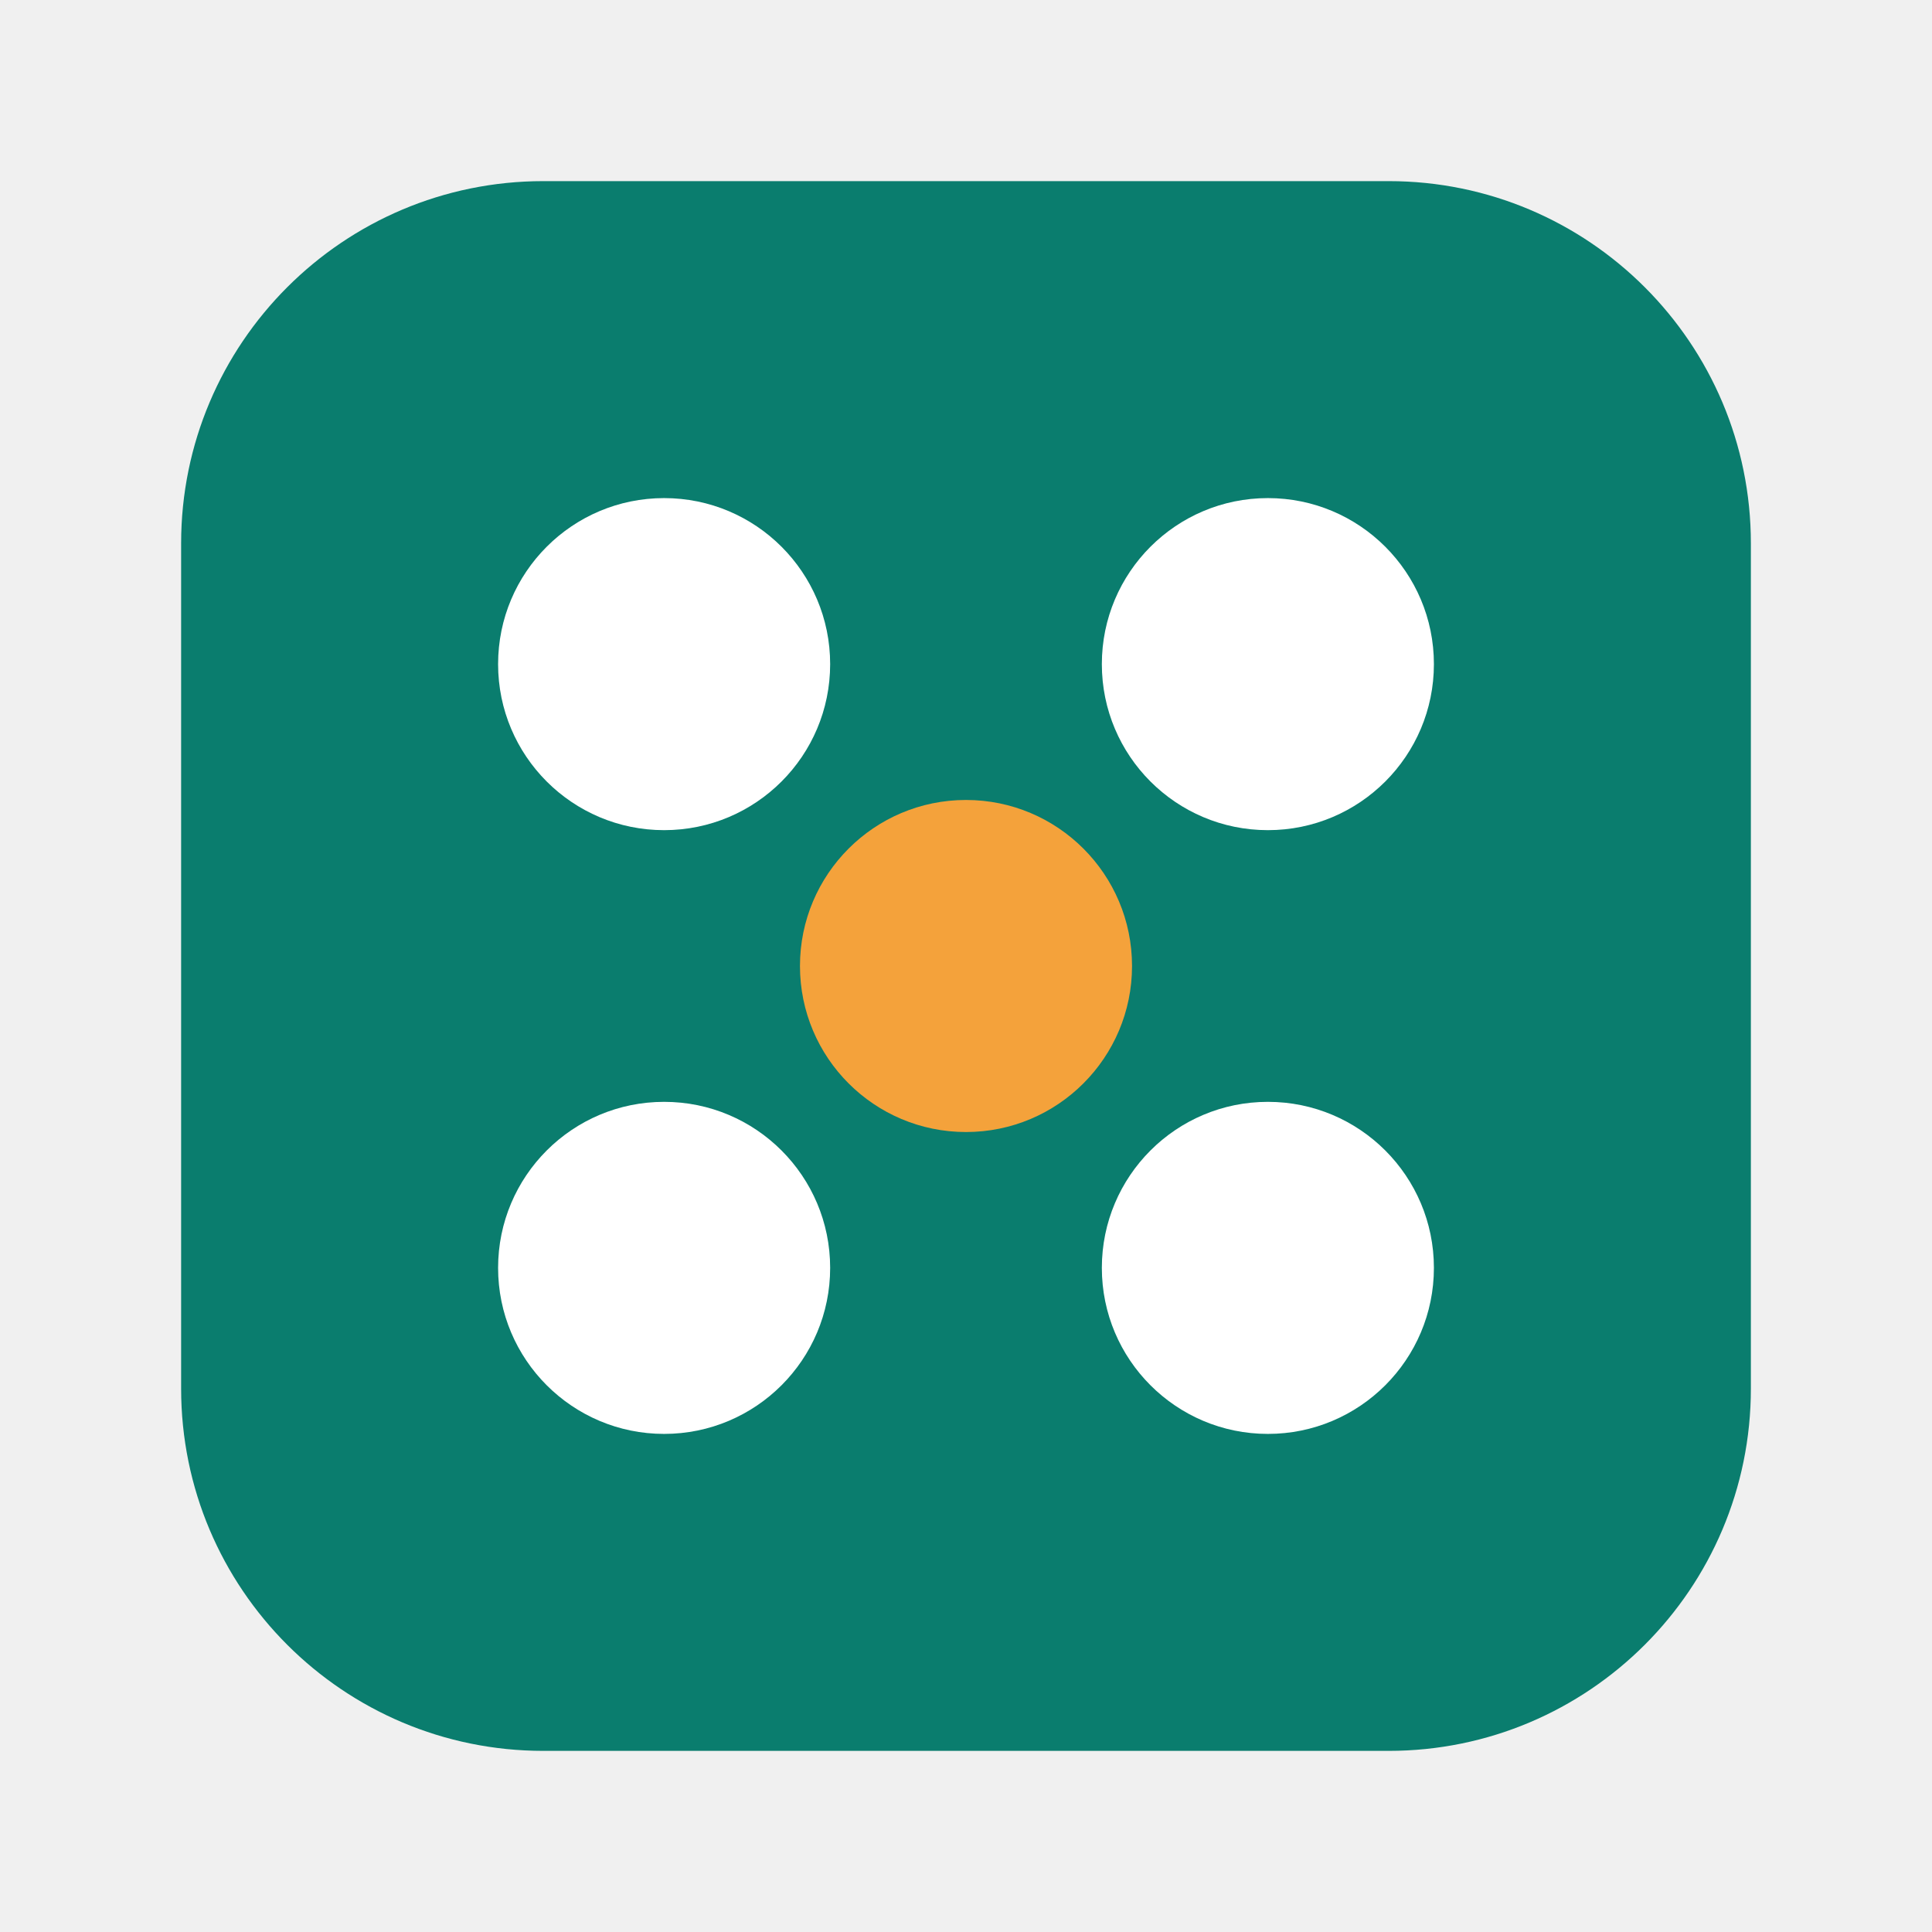
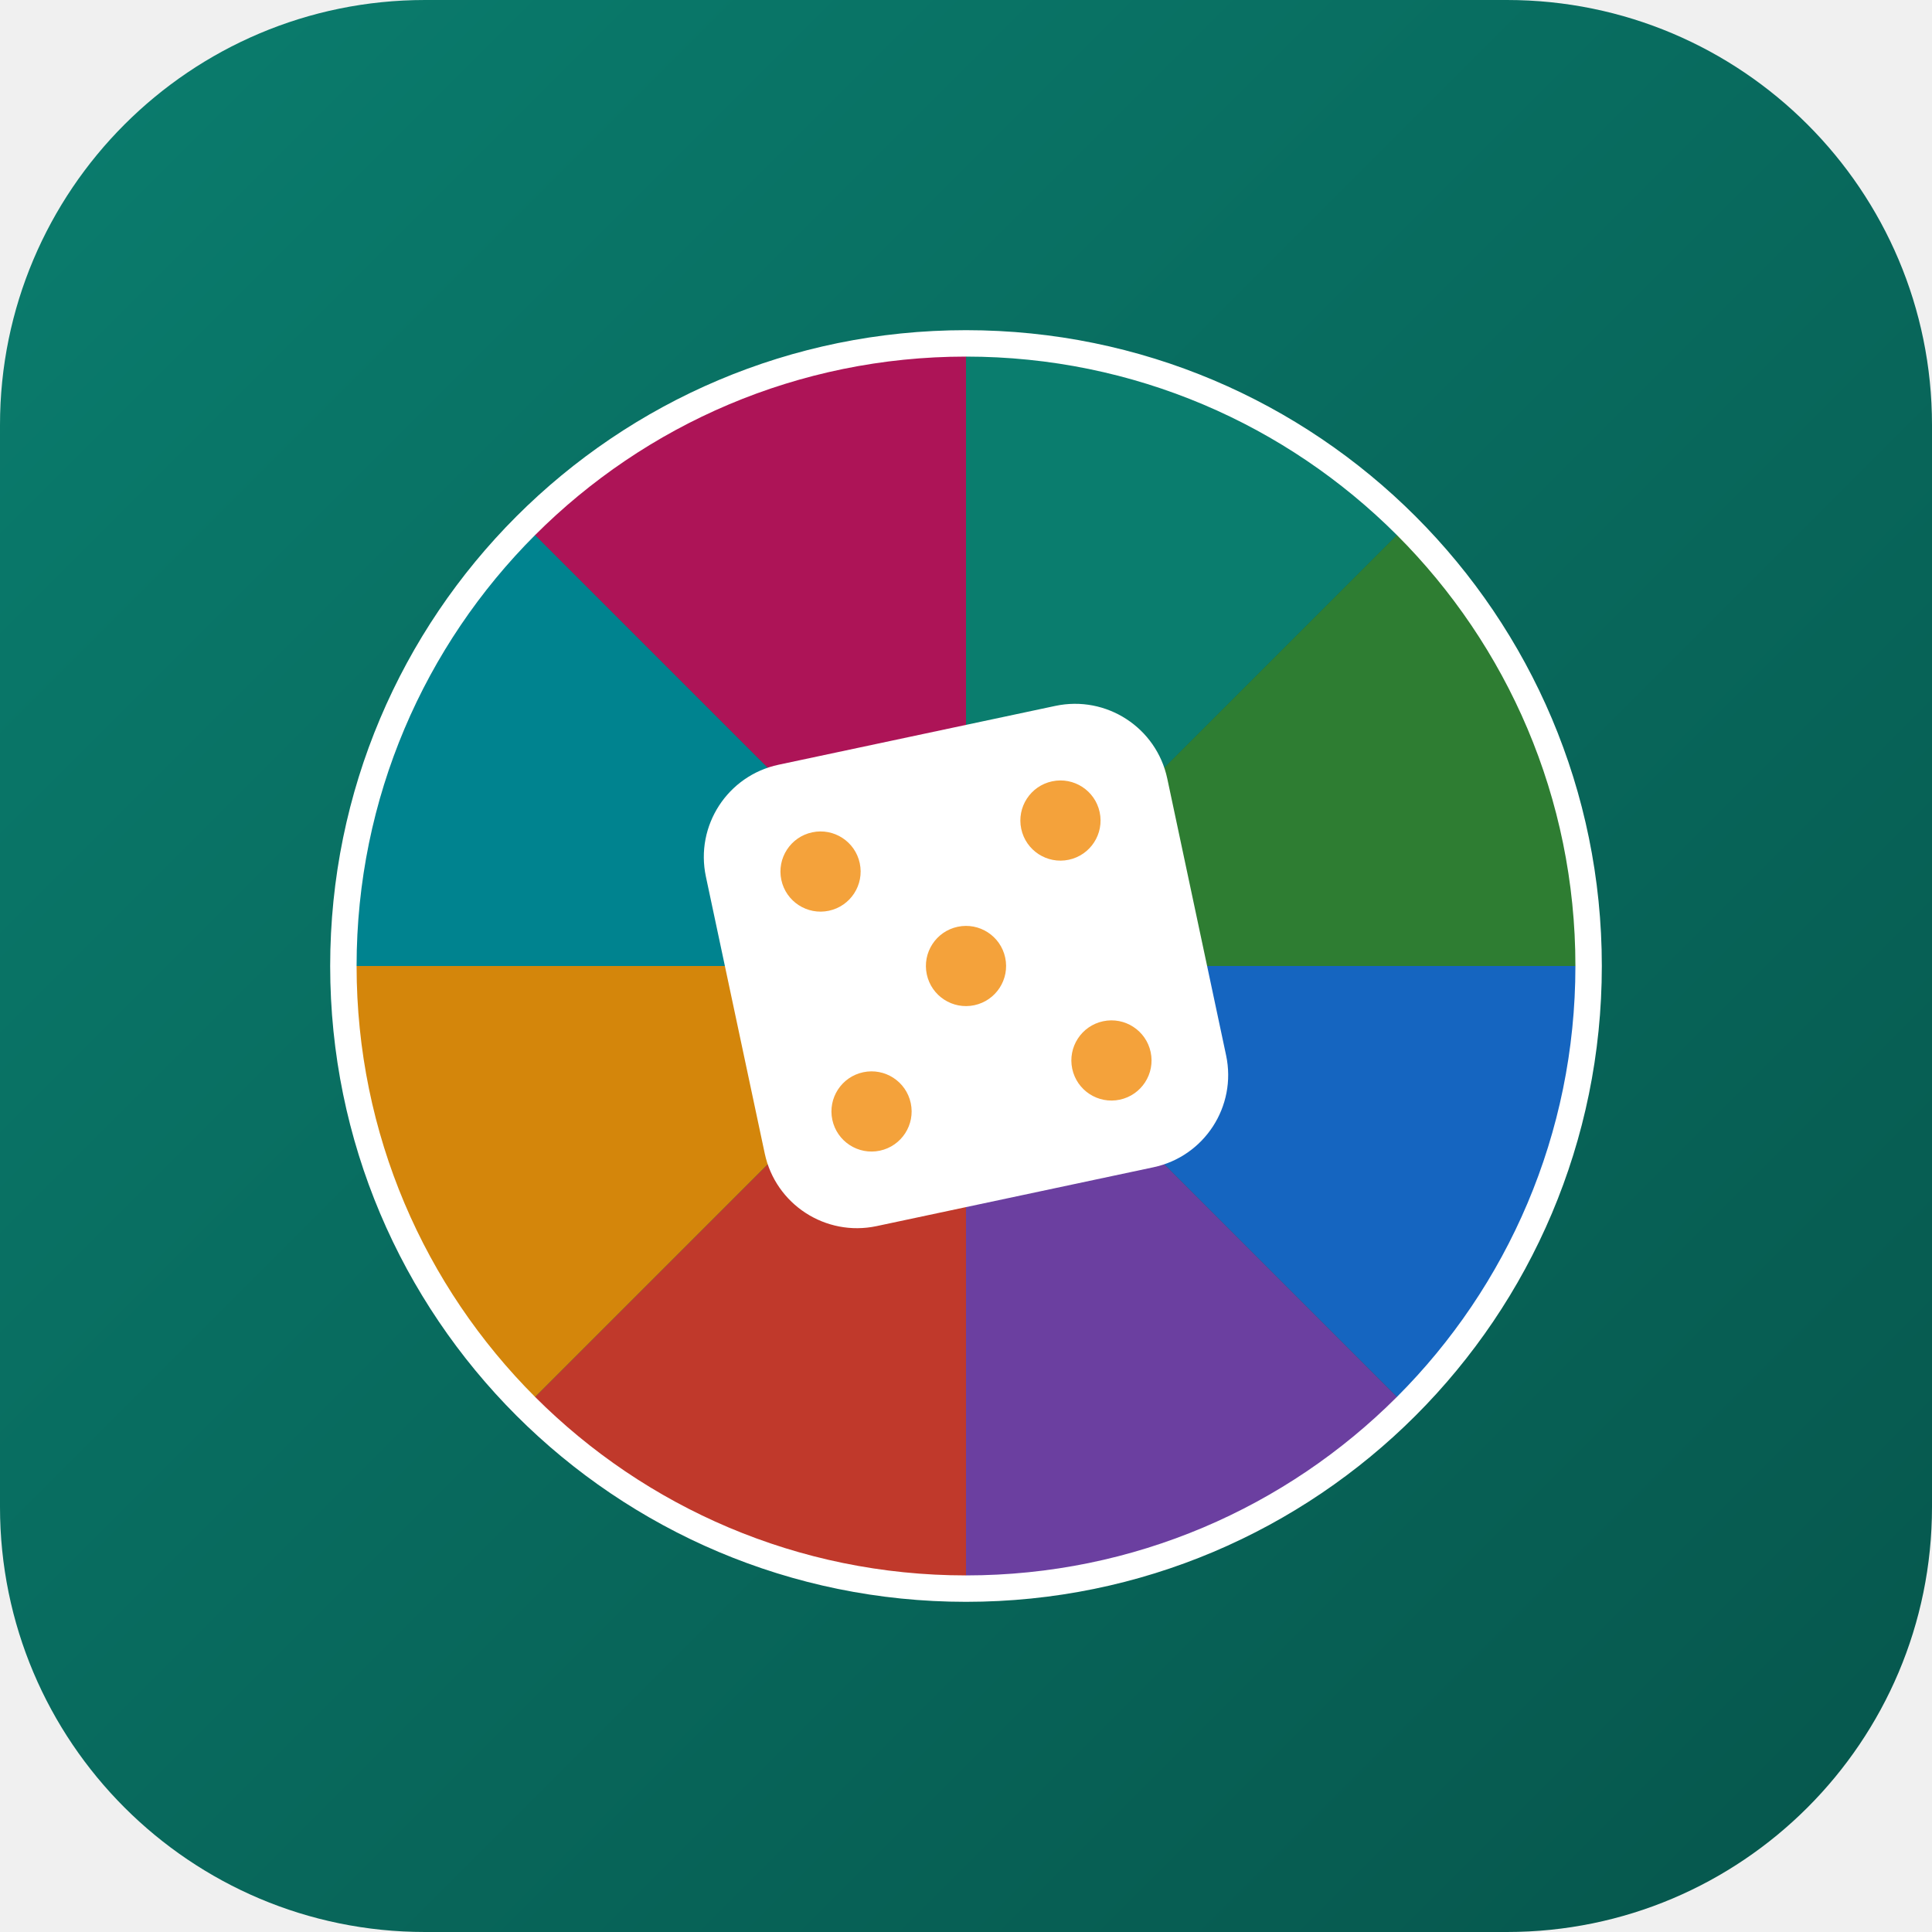
- <svg xmlns="http://www.w3.org/2000/svg" viewBox="0 0 64 64" width="64" height="64">
-   <rect x="6" y="6" width="52" height="52" rx="12" fill="#0a7d6e" />
-   <circle cx="22" cy="22" r="5.5" fill="#fff" />
-   <circle cx="42" cy="22" r="5.5" fill="#fff" />
-   <circle cx="32" cy="32" r="5.5" fill="#f4a23b" />
-   <circle cx="22" cy="42" r="5.5" fill="#fff" />
-   <circle cx="42" cy="42" r="5.5" fill="#fff" />
+ <svg xmlns="http://www.w3.org/2000/svg" width="1024" height="1024" viewBox="0 0 1024 1024">
+   <defs>
+     <linearGradient id="bg" x1="0" y1="0" x2="1" y2="1">
+       <stop offset="0" stop-color="#0a7d6e" />
+       <stop offset="1" stop-color="#06564c" />
+     </linearGradient>
+   </defs>
+   <rect width="1024" height="1024" rx="225.28" fill="url(#bg)" />
+   <g>
+     <path d="M512,512 L512.0,182.0 A330,330 0 0 1 745.3,278.7 Z" fill="#0a7d6e" />
+     <path d="M512,512 L745.3,278.7 A330,330 0 0 1 842.0,512.0 Z" fill="#2e7d32" />
+     <path d="M512,512 L842.0,512.0 A330,330 0 0 1 745.3,745.3 Z" fill="#1565c0" />
+     <path d="M512,512 L745.3,745.3 A330,330 0 0 1 512.0,842.0 Z" fill="#6b3fa0" />
+     <path d="M512,512 L512.0,842.0 A330,330 0 0 1 278.7,745.3 Z" fill="#c0392b" />
+     <path d="M512,512 L278.7,745.3 A330,330 0 0 1 182.0,512.0 Z" fill="#d4860b" />
+     <path d="M512,512 L182.0,512.0 A330,330 0 0 1 278.7,278.7 Z" fill="#00838f" />
+     <path d="M512,512 L278.7,278.7 A330,330 0 0 1 512.0,182.0 Z" fill="#ad1457" />
+     <circle cx="512" cy="512" r="330" fill="none" stroke="#ffffff" stroke-width="14" />
+   </g>
+   <g transform="rotate(-12 512 512)">
+     <rect x="387" y="387" width="250" height="250" rx="50" fill="#ffffff" />
+     <circle cx="447" cy="447" r="21.25" fill="#f4a23b" />
+     <circle cx="577" cy="447" r="21.25" fill="#f4a23b" />
+     <circle cx="512" cy="512" r="21.25" fill="#f4a23b" />
+     <circle cx="447" cy="577" r="21.25" fill="#f4a23b" />
+     <circle cx="577" cy="577" r="21.25" fill="#f4a23b" />
+   </g>
</svg>
